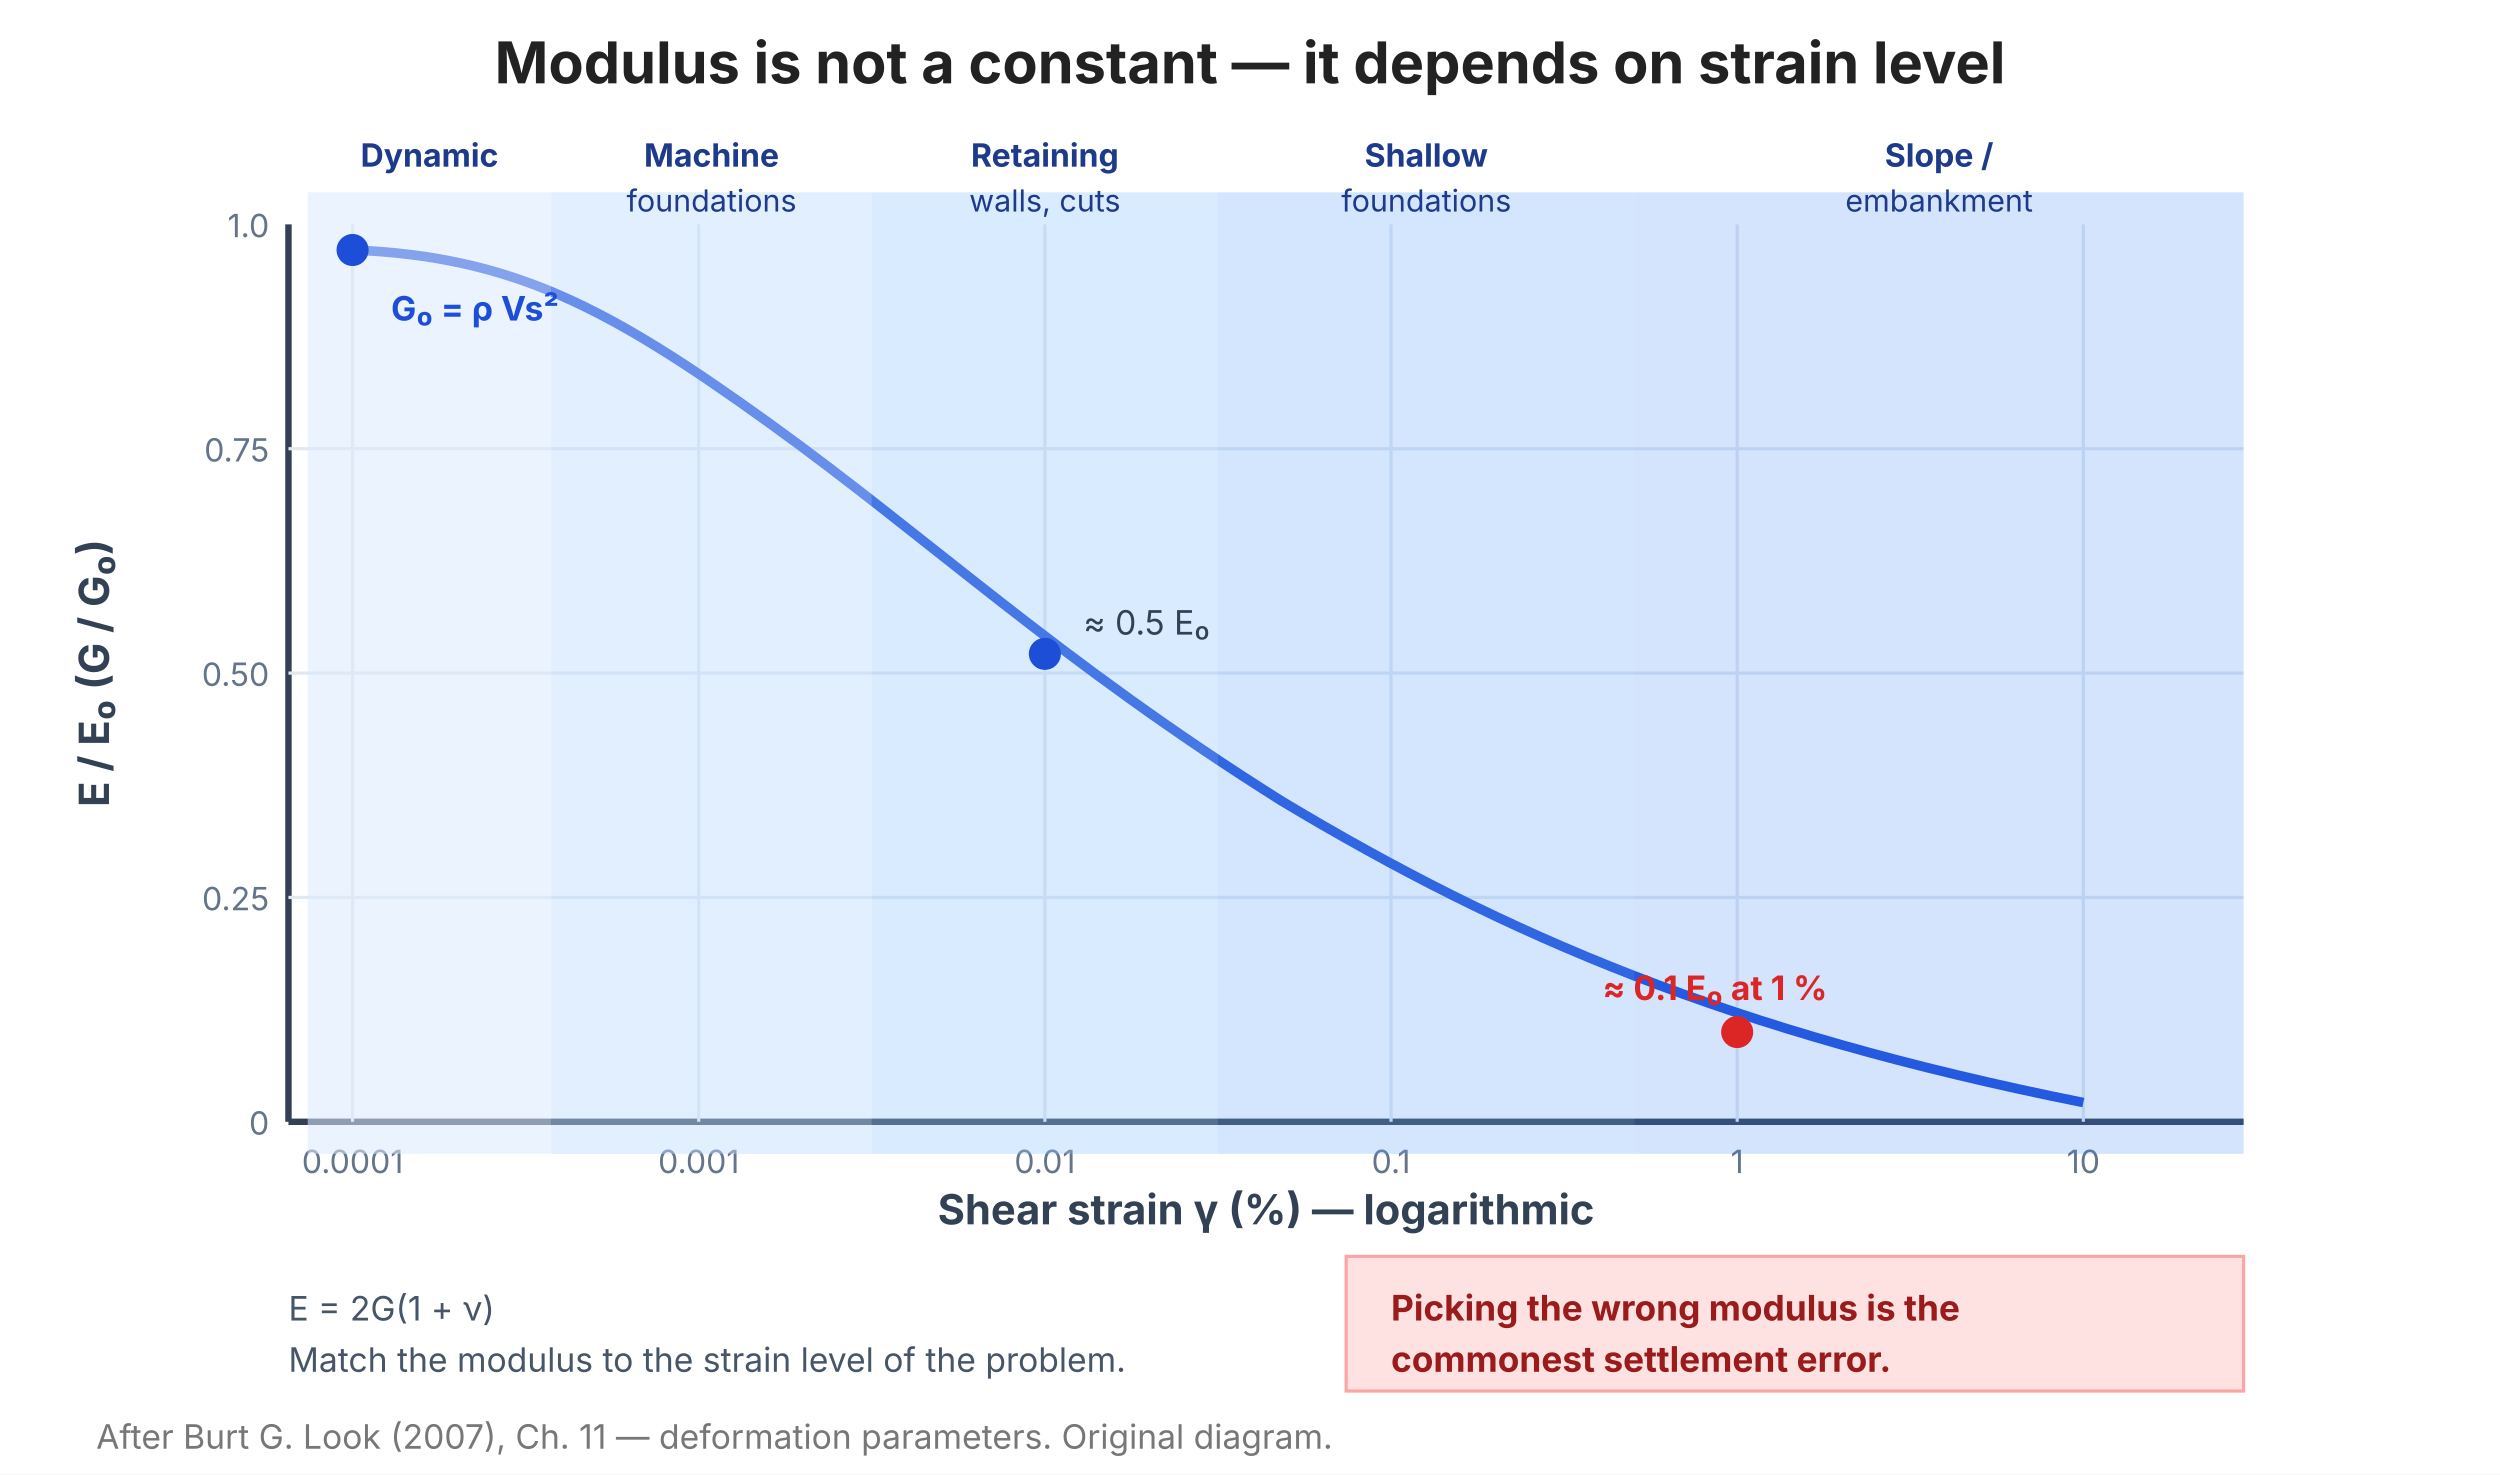
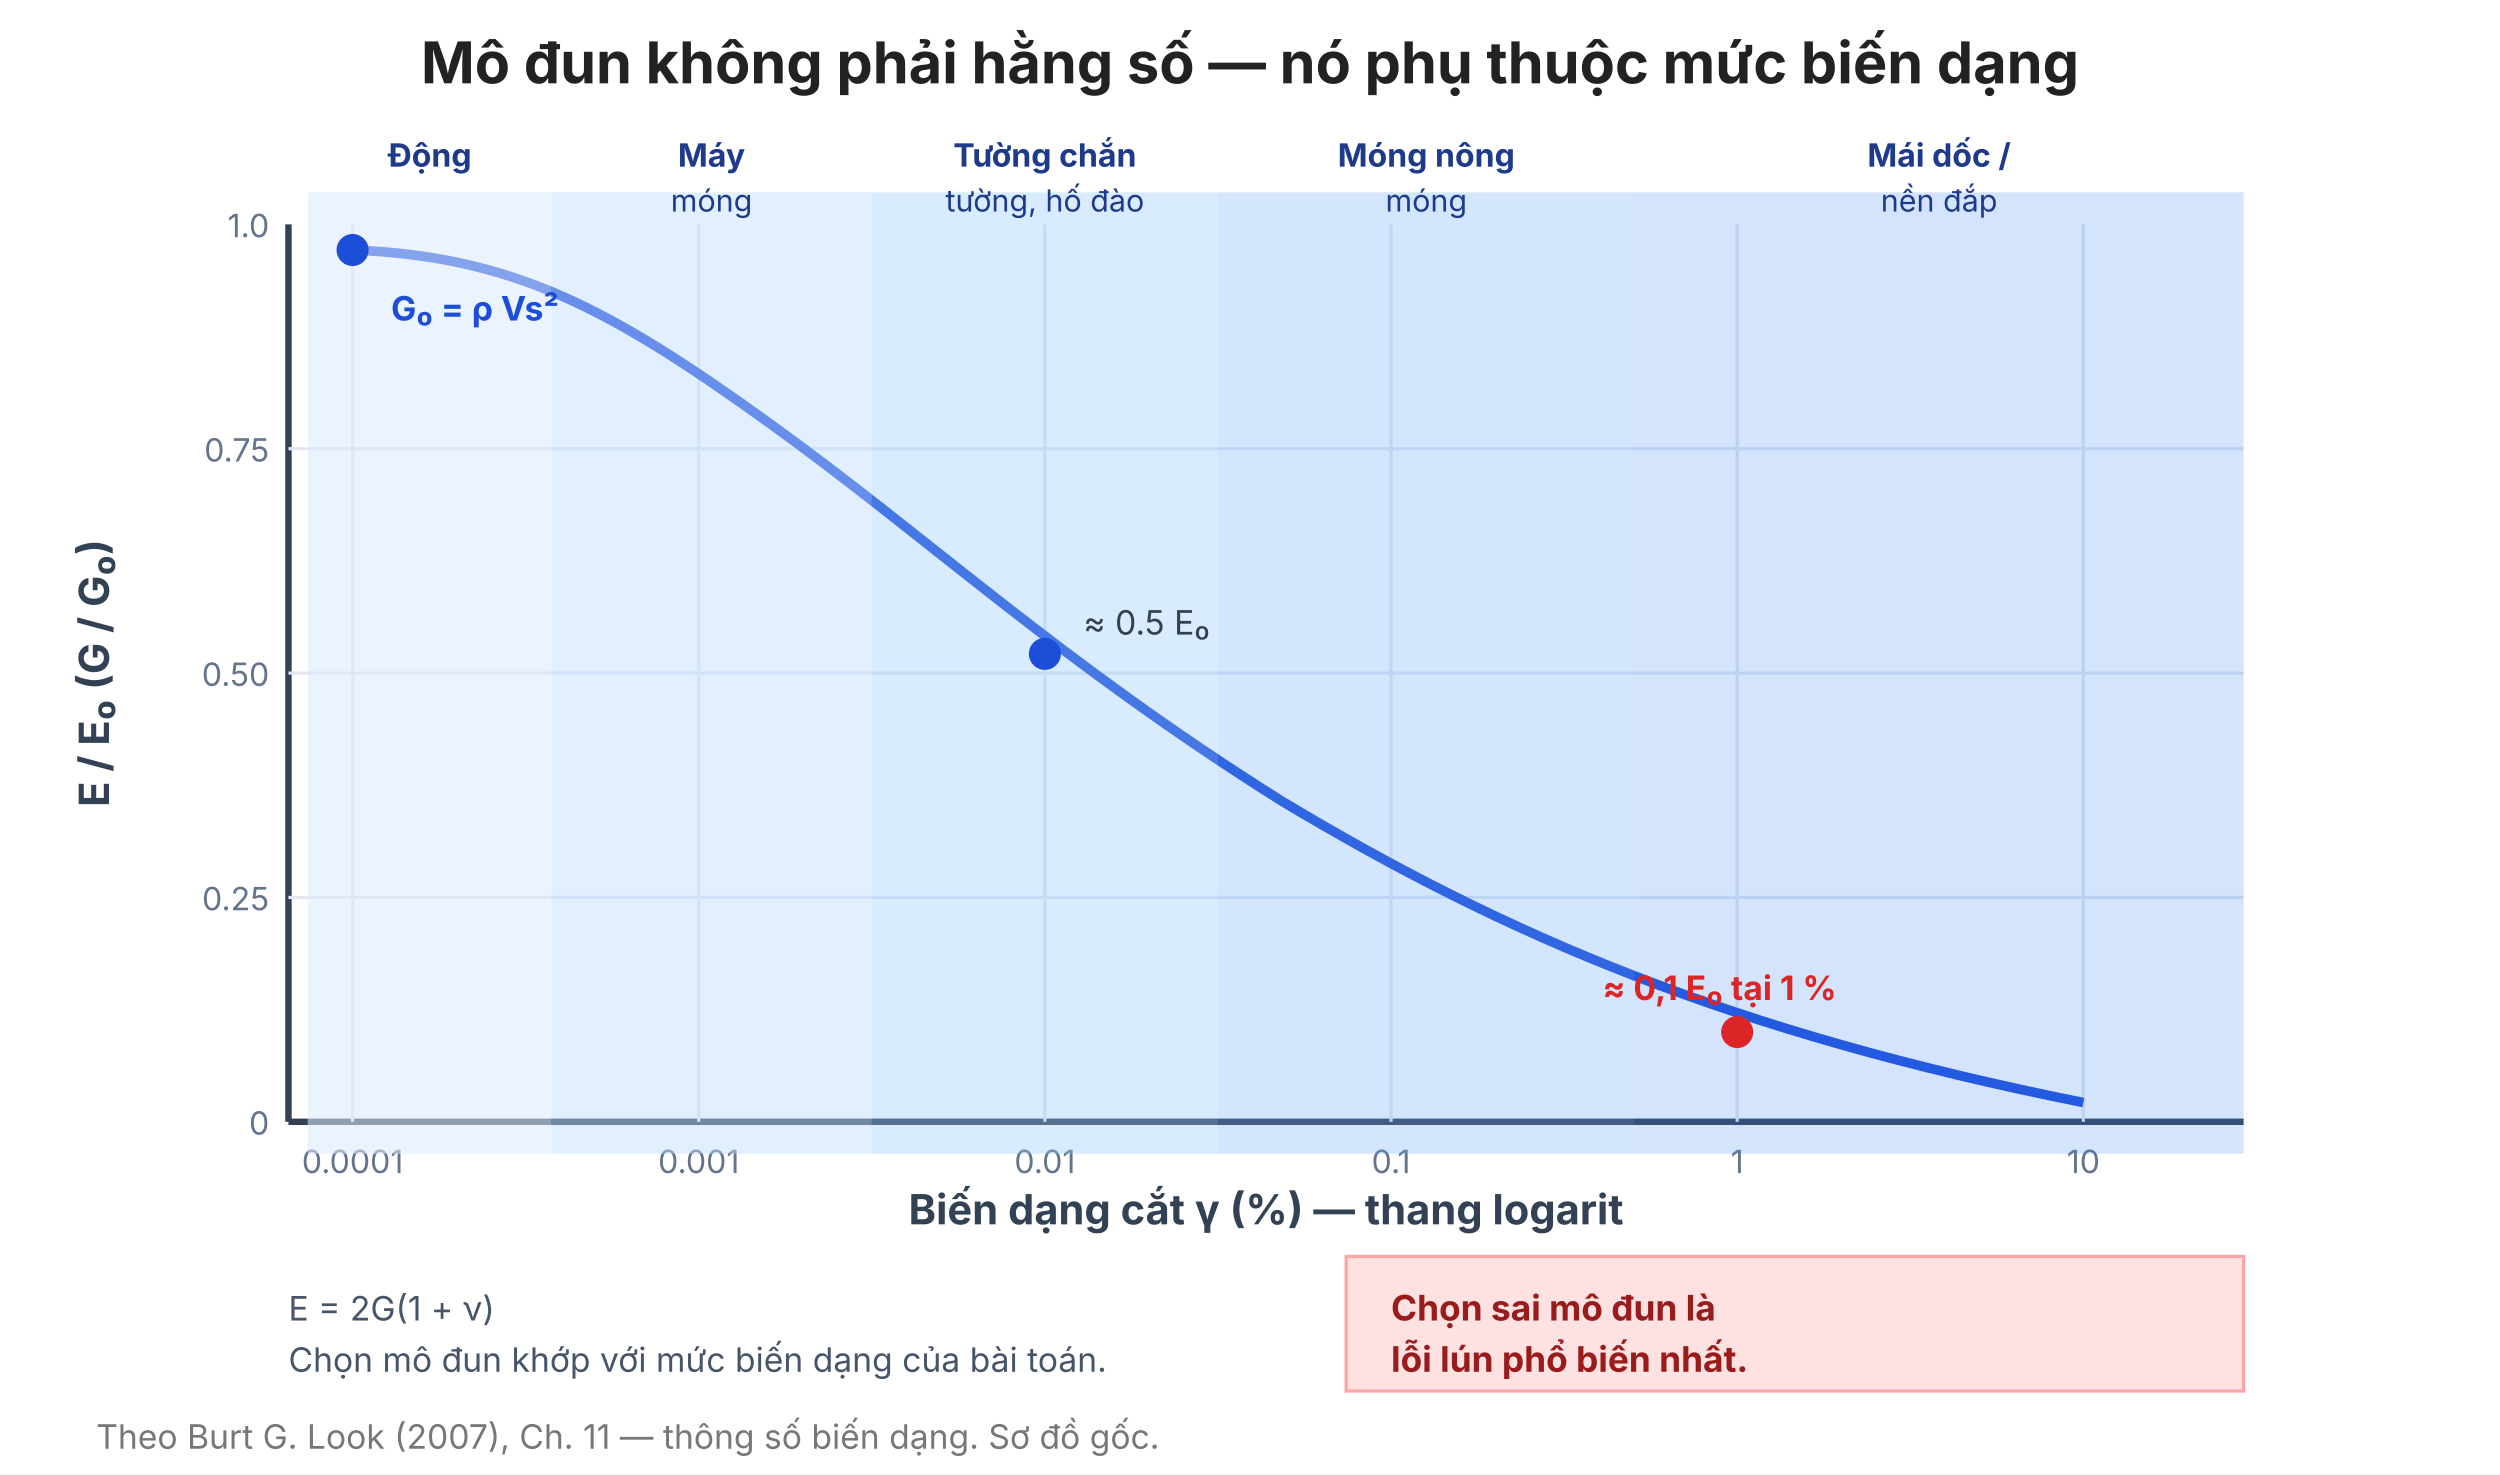
<svg xmlns="http://www.w3.org/2000/svg" viewBox="0 0 780 460" font-family="Inter, Arial, sans-serif">
  <rect width="780" height="460" fill="#ffffff" />
-   <text x="390" y="26" text-anchor="middle" font-size="18" font-weight="700" fill="#222">Modulus is not a constant — it depends on strain level</text>
+   <text x="390" y="26" text-anchor="middle" font-size="18" font-weight="700" fill="#222">Mô đun không phải hằng số — nó phụ thuộc mức biến dạng</text>
  <line x1="90" y1="350" x2="700" y2="350" stroke="#334155" stroke-width="2" />
  <line x1="90" y1="350" x2="90" y2="70" stroke="#334155" stroke-width="2" />
-   <text x="395" y="382" text-anchor="middle" font-size="13" font-weight="700" fill="#334155">Shear strain  γ (%) — logarithmic</text>
+   <text x="395" y="382" text-anchor="middle" font-size="13" font-weight="700" fill="#334155">Biến dạng cắt  γ (%) — thang logarit</text>
  <text x="34" y="210" text-anchor="middle" font-size="13" font-weight="700" fill="#334155" transform="rotate(-90 34 210)">E / E₀   (G / G₀)</text>
  <g font-size="10" fill="#64748b" text-anchor="middle">
    <text x="110" y="366">0.0001</text>
    <text x="218" y="366">0.001</text>
    <text x="326" y="366">0.01</text>
    <text x="434" y="366">0.1</text>
    <text x="542" y="366">1</text>
    <text x="650" y="366">10</text>
  </g>
  <g stroke="#e2e8f0" stroke-width="1">
    <line x1="110" y1="70" x2="110" y2="350" />
    <line x1="218" y1="70" x2="218" y2="350" />
    <line x1="326" y1="70" x2="326" y2="350" />
    <line x1="434" y1="70" x2="434" y2="350" />
    <line x1="542" y1="70" x2="542" y2="350" />
    <line x1="650" y1="70" x2="650" y2="350" />
  </g>
  <g font-size="10" fill="#64748b" text-anchor="end">
    <text x="84" y="354">0</text>
    <text x="84" y="284">0.25</text>
    <text x="84" y="214">0.50</text>
    <text x="84" y="144">0.75</text>
    <text x="84" y="74">1.0</text>
  </g>
  <g stroke="#e2e8f0" stroke-width="1">
    <line x1="90" y1="280" x2="700" y2="280" />
    <line x1="90" y1="210" x2="700" y2="210" />
    <line x1="90" y1="140" x2="700" y2="140" />
  </g>
  <path d="M110 78 C160 80 190 96 240 132 C290 168 330 206 400 250 C470 292 540 322 650 344" fill="none" stroke="#1d4ed8" stroke-width="3" />
  <g>
    <rect x="96" y="60" width="76" height="300" fill="#dbeafe" opacity="0.55" />
    <rect x="172" y="60" width="100" height="300" fill="#bfdbfe" opacity="0.45" />
    <rect x="272" y="60" width="108" height="300" fill="#93c5fd" opacity="0.35" />
    <rect x="380" y="60" width="130" height="300" fill="#60a5fa" opacity="0.28" />
    <rect x="510" y="60" width="190" height="300" fill="#3b82f6" opacity="0.22" />
  </g>
  <g font-size="10" font-weight="700" fill="#1e3a8a" text-anchor="middle">
-     <text x="134" y="52">Dynamic</text>
-     <text x="222" y="52">Machine</text>
-     <text x="326" y="52">Retaining</text>
-     <text x="445" y="52">Shallow</text>
-     <text x="605" y="52">Slope /</text>
+     <text x="134" y="52">Động</text>
+     <text x="222" y="52">Máy</text>
+     <text x="326" y="52">Tường chắn</text>
+     <text x="445" y="52">Móng nông</text>
+     <text x="605" y="52">Mái dốc /</text>
  </g>
  <g font-size="9.5" fill="#1e3a8a" text-anchor="middle">
-     <text x="222" y="66">foundations</text>
-     <text x="326" y="66">walls, cuts</text>
-     <text x="445" y="66">foundations</text>
-     <text x="605" y="66">embankment</text>
+     <text x="222" y="66">móng</text>
+     <text x="326" y="66">tường, hố đào</text>
+     <text x="445" y="66">móng</text>
+     <text x="605" y="66">nền đắp</text>
  </g>
  <circle cx="110" cy="78" r="5" fill="#1d4ed8" />
  <text x="122" y="100" font-size="10.5" font-weight="700" fill="#1d4ed8">G₀ = ρ Vs²</text>
  <circle cx="326" cy="204" r="5" fill="#1d4ed8" />
  <text x="338" y="198" font-size="10.5" fill="#334155">≈ 0.5 E₀</text>
  <circle cx="542" cy="322" r="5" fill="#dc2626" />
-   <text x="500" y="312" font-size="10.5" font-weight="700" fill="#dc2626">≈ 0.1 E₀ at 1 %</text>
+   <text x="500" y="312" font-size="10.5" font-weight="700" fill="#dc2626">≈ 0,1 E₀ tại 1 %</text>
  <rect x="420" y="392" width="280" height="42" fill="#fee2e2" stroke="#fca5a5" />
-   <text x="434" y="412" font-size="11" font-weight="700" fill="#991b1b">Picking the wrong modulus is the</text>
-   <text x="434" y="428" font-size="11" font-weight="700" fill="#991b1b">commonest settlement error.</text>
+   <text x="434" y="412" font-size="11" font-weight="700" fill="#991b1b">Chọn sai mô đun là</text>
+   <text x="434" y="428" font-size="11" font-weight="700" fill="#991b1b">lỗi lún phổ biến nhất.</text>
  <text x="90" y="412" font-size="10.5" fill="#475569">E = 2G(1 + ν)</text>
-   <text x="90" y="428" font-size="10.5" fill="#475569">Match the modulus to the strain level of the problem.</text>
-   <text x="30" y="452" font-size="10.5" fill="#777">After Burt G. Look (2007), Ch. 11 — deformation parameters. Original diagram.</text>
+   <text x="90" y="428" font-size="10.5" fill="#475569">Chọn mô đun khớp với mức biến dạng của bài toán.</text>
+   <text x="30" y="452" font-size="10.5" fill="#777">Theo Burt G. Look (2007), Ch. 11 — thông số biến dạng. Sơ đồ gốc.</text>
</svg>
